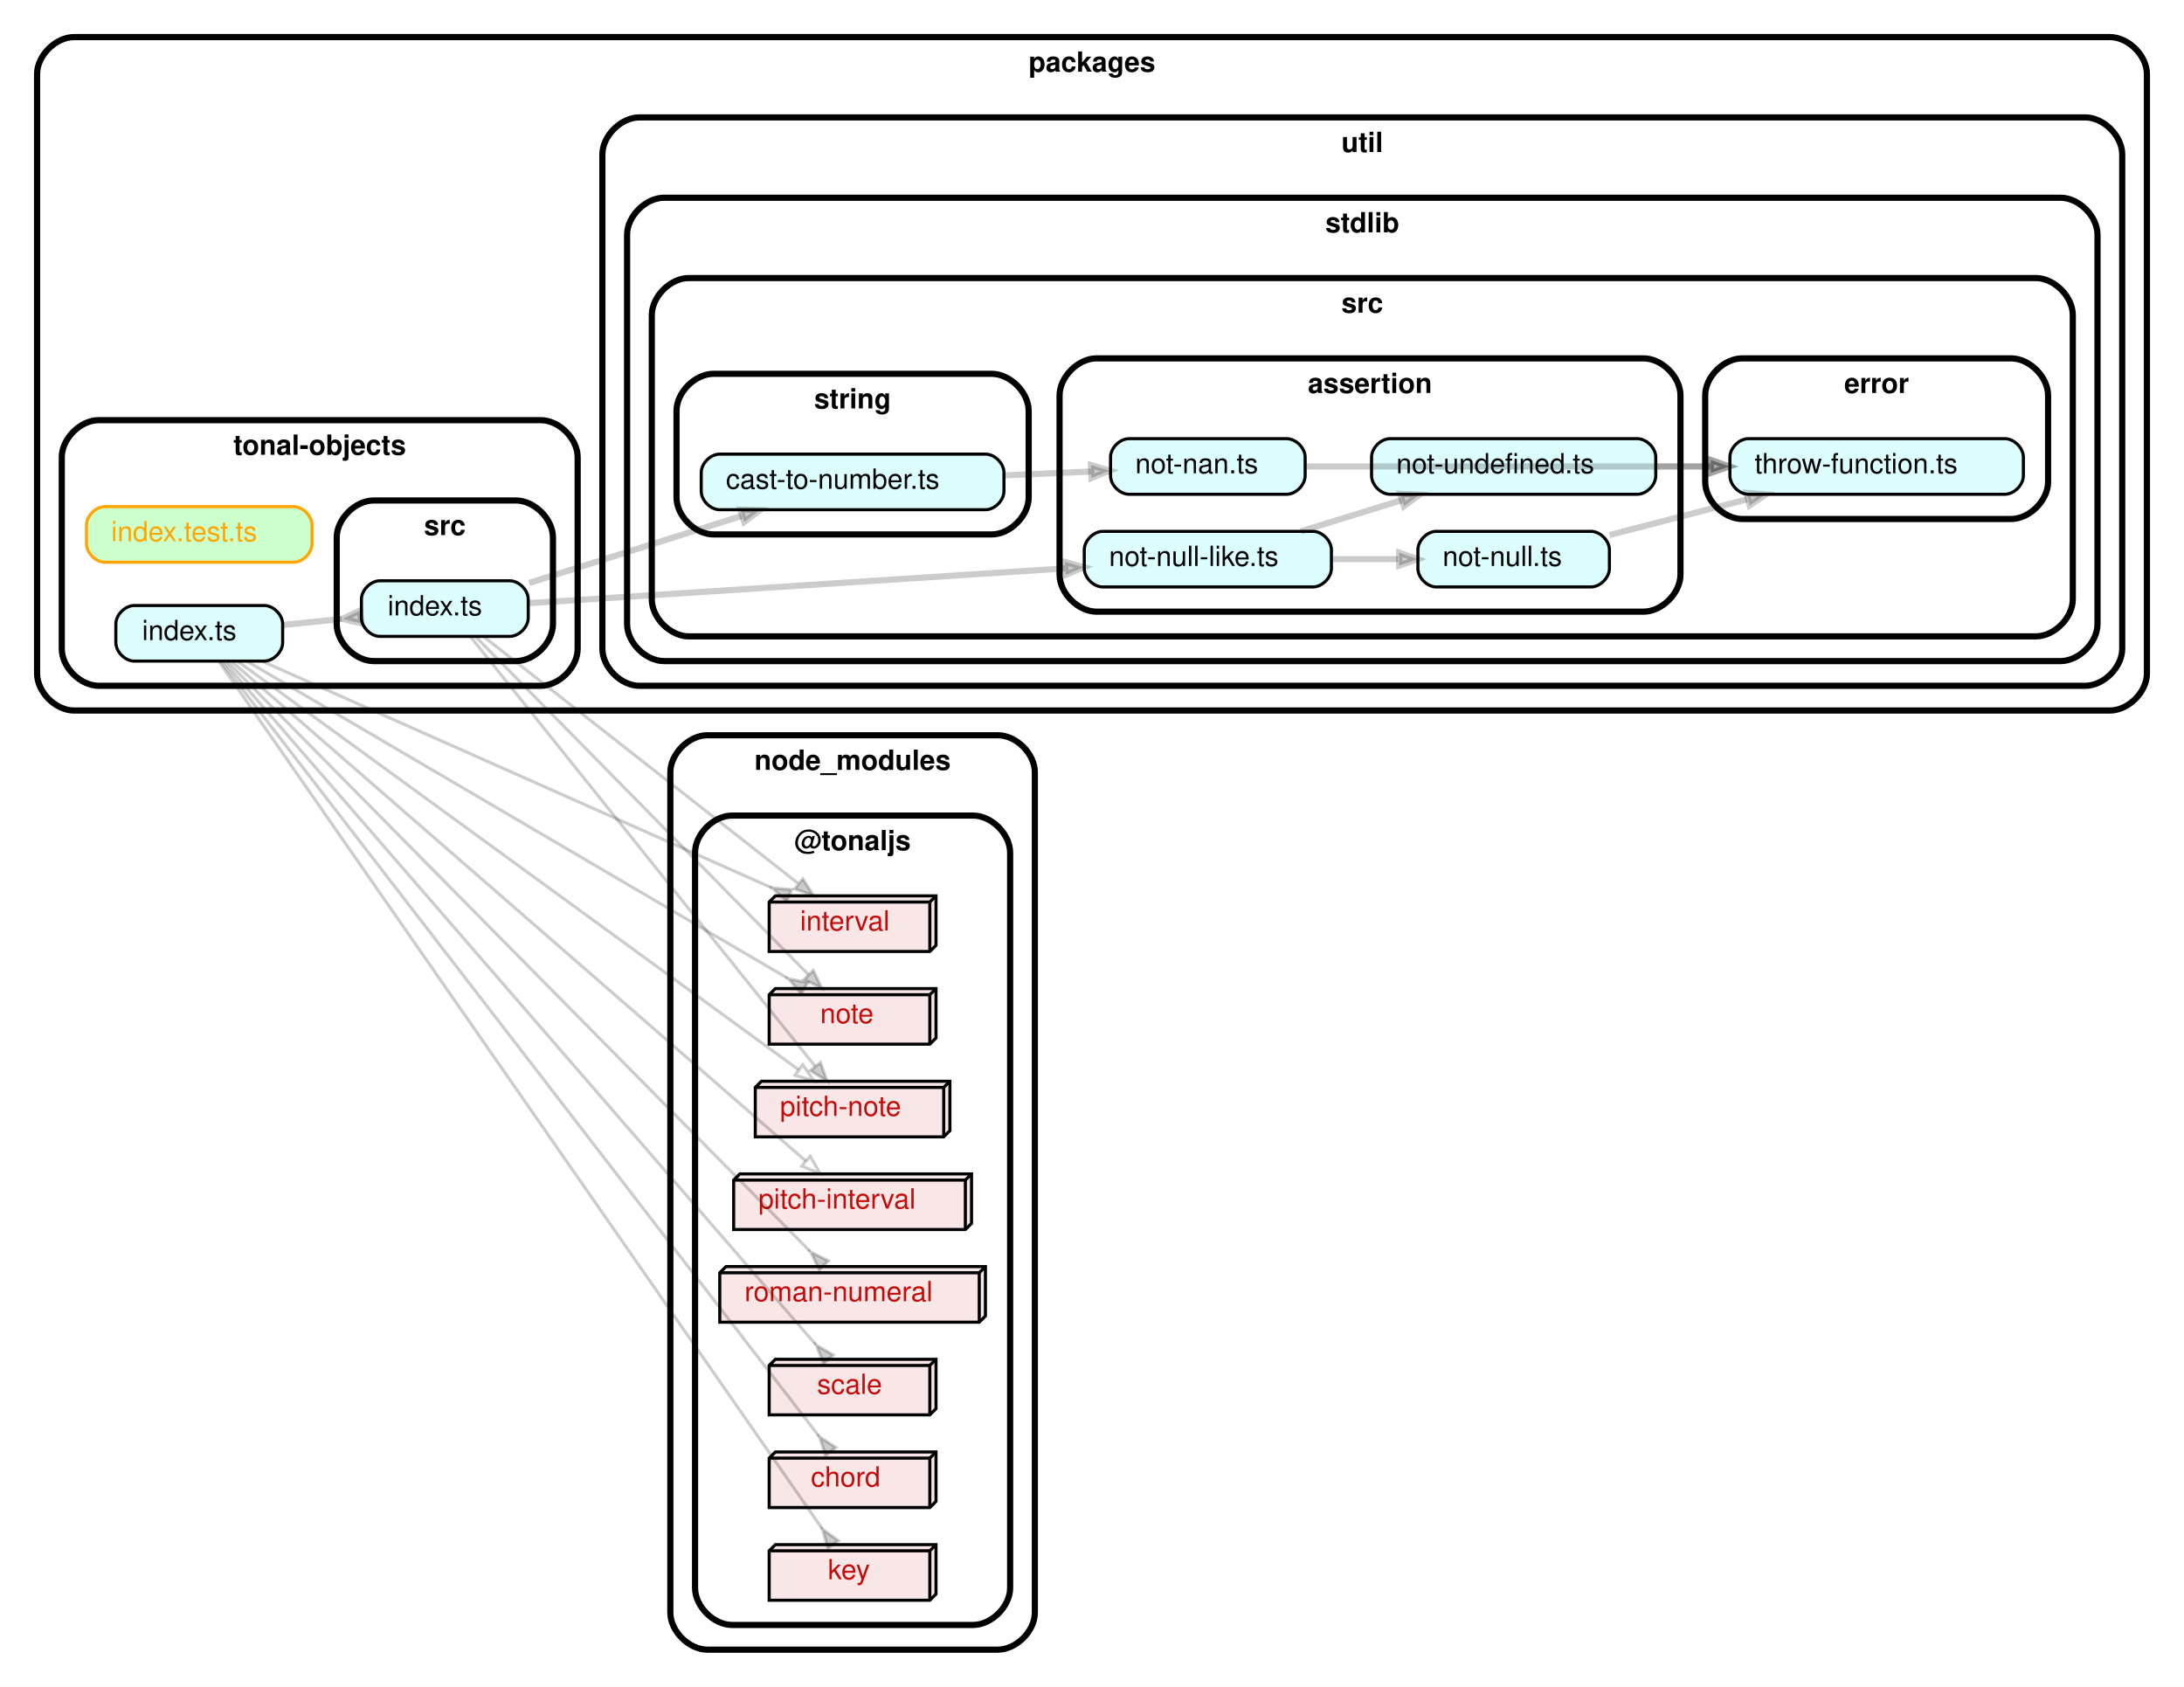
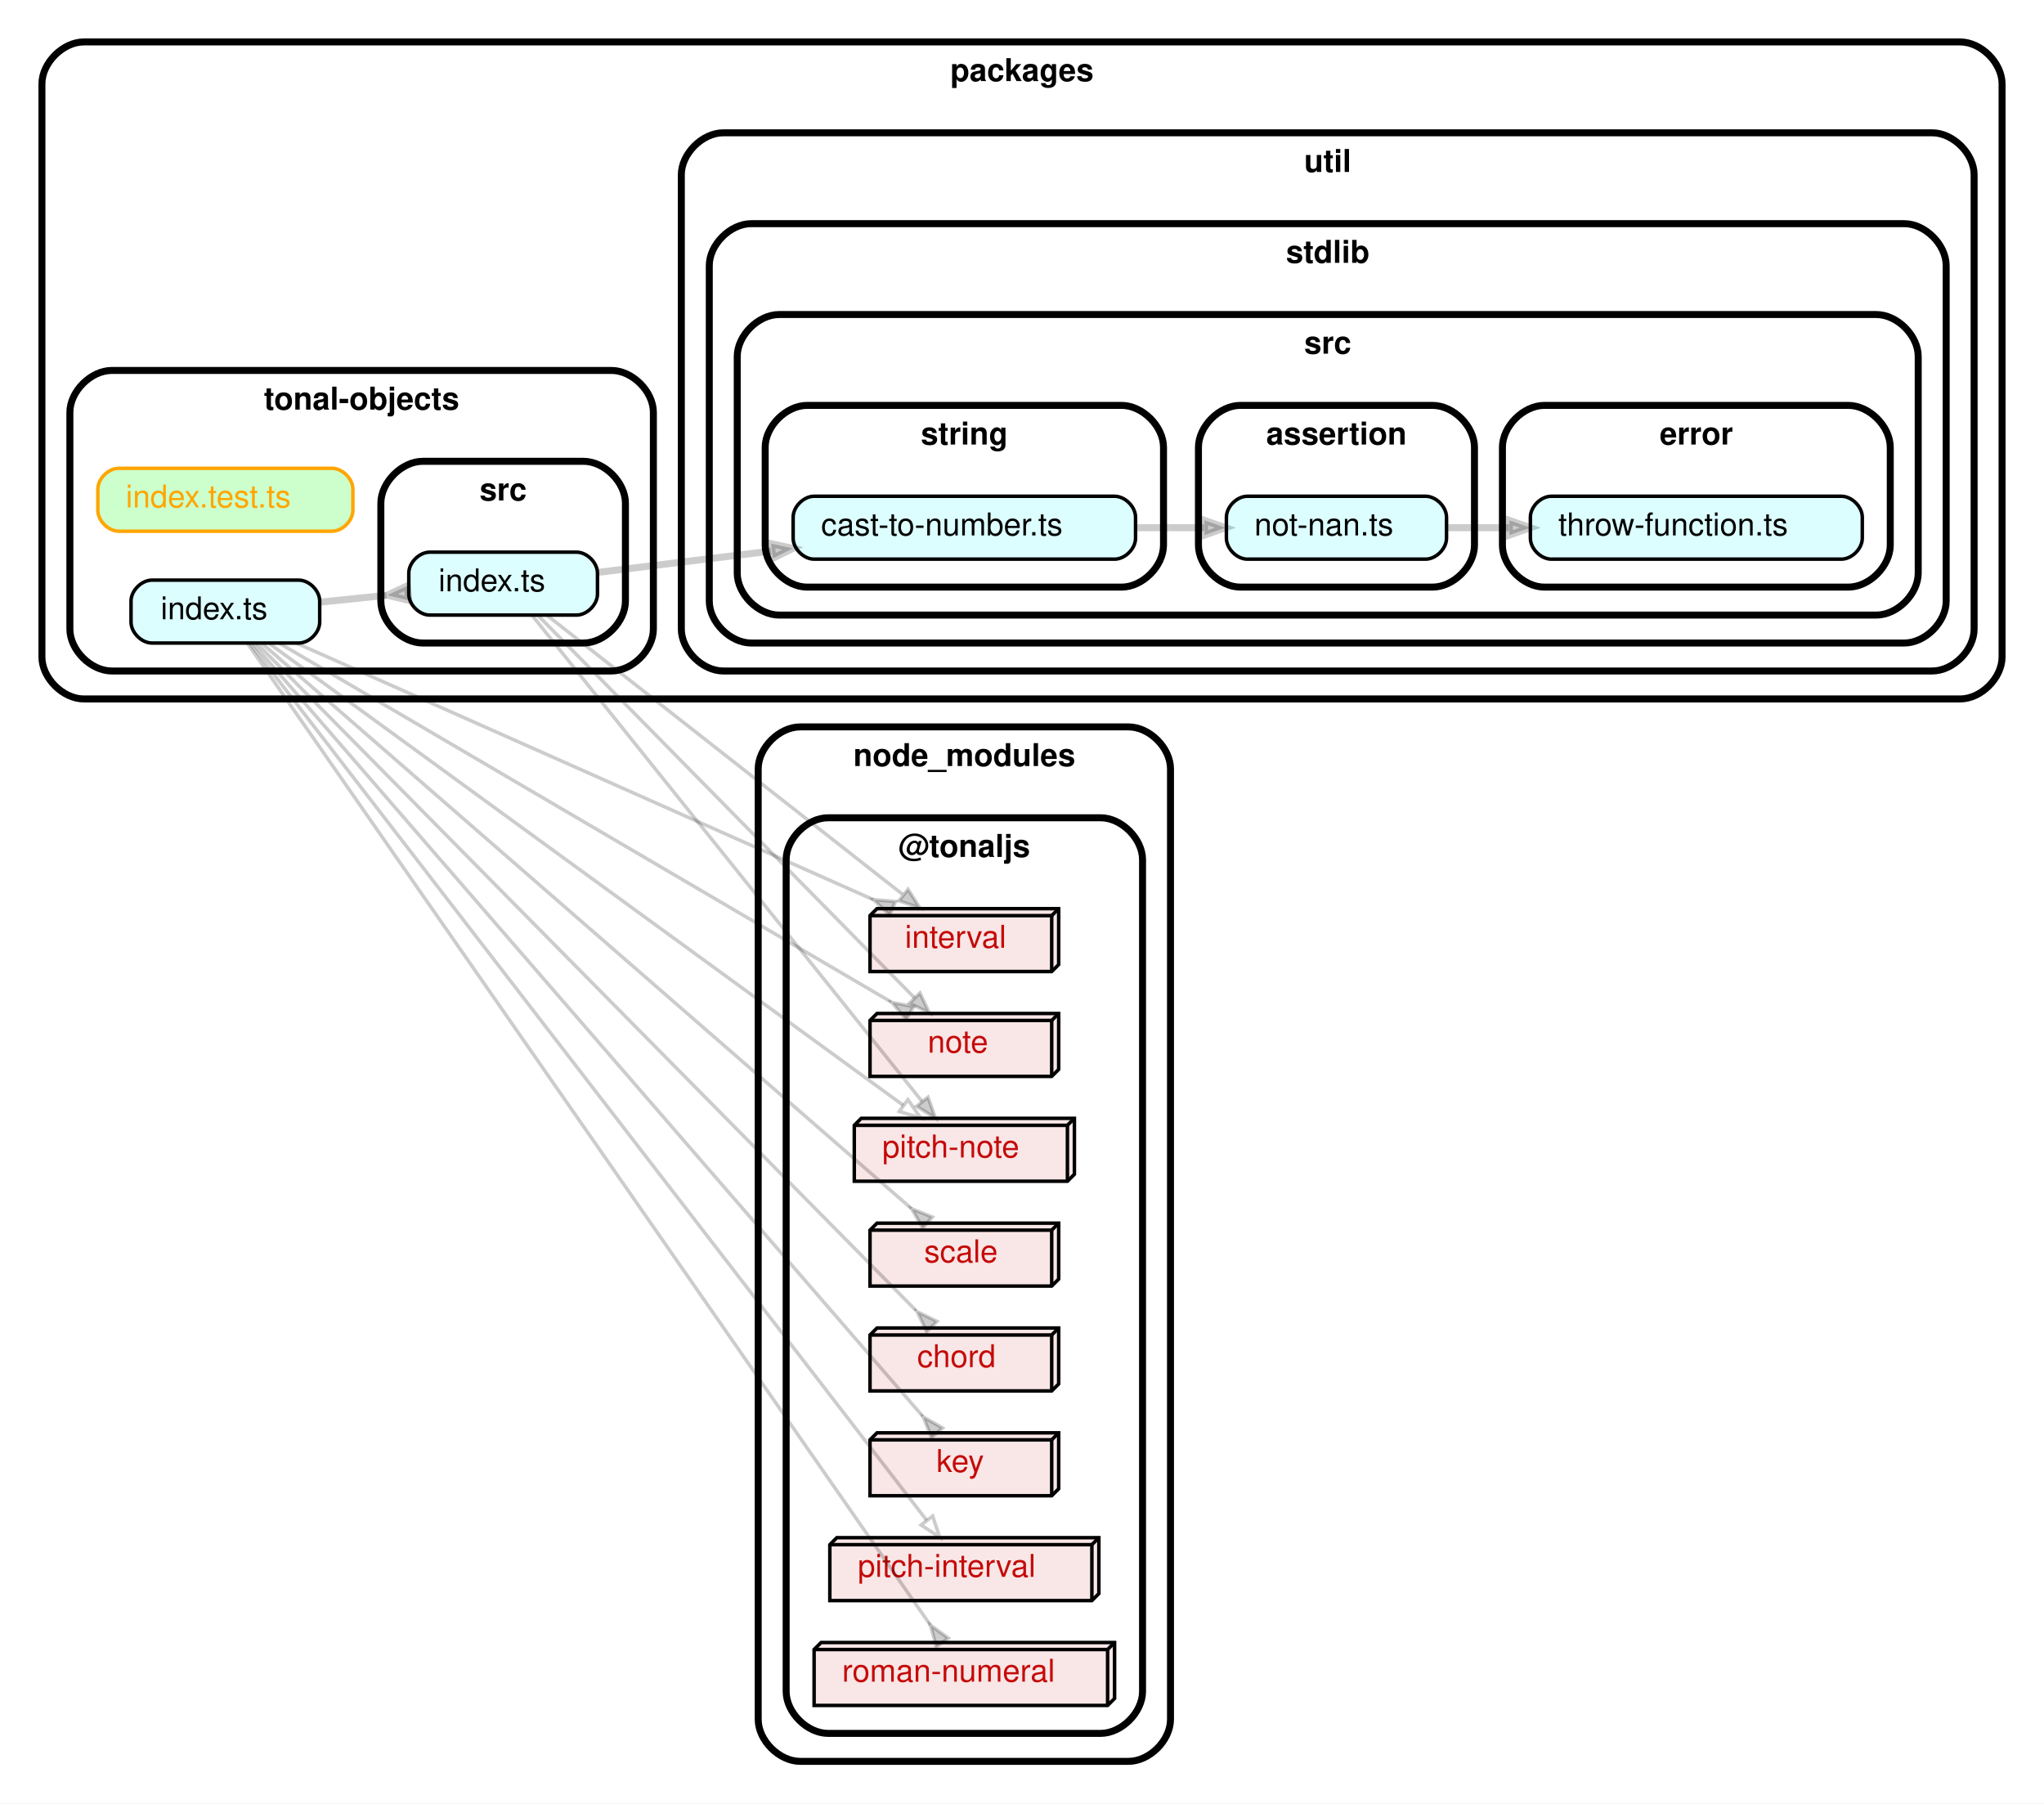
- <svg xmlns="http://www.w3.org/2000/svg" xmlns:xlink="http://www.w3.org/1999/xlink" width="707pt" height="546pt" viewBox="0.00 0.00 707.00 546.00">
-   <g id="graph0" class="graph" transform="scale(1 1) rotate(0) translate(4 542)">
-     <polygon fill="white" stroke="transparent" points="-4,4 -4,-542 703,-542 703,4 -4,4" />
+ <svg xmlns="http://www.w3.org/2000/svg" xmlns:xlink="http://www.w3.org/1999/xlink" width="585pt" height="516pt" viewBox="0.00 0.00 585.00 516.00">
+   <g id="graph0" class="graph" transform="scale(1 1) rotate(0) translate(4 512)">
+     <polygon fill="white" stroke="transparent" points="-4,4 -4,-512 581,-512 581,4 -4,4" />
    <g id="clust1" class="cluster">
      <path fill="#ffffff" stroke="black" stroke-width="2" d="M225,-8C225,-8 319,-8 319,-8 325,-8 331,-14 331,-20 331,-20 331,-292 331,-292 331,-298 325,-304 319,-304 319,-304 225,-304 225,-304 219,-304 213,-298 213,-292 213,-292 213,-20 213,-20 213,-14 219,-8 225,-8" />
      <text text-anchor="middle" x="272" y="-292.8" font-family="Helvetica,sans-Serif" font-weight="bold" font-size="9.00">node_modules</text>
    </g>
    <g id="clust2" class="cluster">
      <path fill="#ffffff" stroke="black" stroke-width="2" d="M233,-16C233,-16 311,-16 311,-16 317,-16 323,-22 323,-28 323,-28 323,-266 323,-266 323,-272 317,-278 311,-278 311,-278 233,-278 233,-278 227,-278 221,-272 221,-266 221,-266 221,-28 221,-28 221,-22 227,-16 233,-16" />
      <text text-anchor="middle" x="272" y="-266.8" font-family="Helvetica,sans-Serif" font-weight="bold" font-size="9.00">@tonaljs</text>
    </g>
    <g id="clust3" class="cluster">
-       <path fill="#ffffff" stroke="black" stroke-width="2" d="M20,-312C20,-312 679,-312 679,-312 685,-312 691,-318 691,-324 691,-324 691,-518 691,-518 691,-524 685,-530 679,-530 679,-530 20,-530 20,-530 14,-530 8,-524 8,-518 8,-518 8,-324 8,-324 8,-318 14,-312 20,-312" />
-       <text text-anchor="middle" x="349.5" y="-518.8" font-family="Helvetica,sans-Serif" font-weight="bold" font-size="9.00">packages</text>
+       <path fill="#ffffff" stroke="black" stroke-width="2" d="M20,-312C20,-312 557,-312 557,-312 563,-312 569,-318 569,-324 569,-324 569,-488 569,-488 569,-494 563,-500 557,-500 557,-500 20,-500 20,-500 14,-500 8,-494 8,-488 8,-488 8,-324 8,-324 8,-318 14,-312 20,-312" />
+       <text text-anchor="middle" x="288.5" y="-488.8" font-family="Helvetica,sans-Serif" font-weight="bold" font-size="9.00">packages</text>
    </g>
    <g id="clust4" class="cluster">
      <path fill="#ffffff" stroke="black" stroke-width="2" d="M28,-320C28,-320 171,-320 171,-320 177,-320 183,-326 183,-332 183,-332 183,-394 183,-394 183,-400 177,-406 171,-406 171,-406 28,-406 28,-406 22,-406 16,-400 16,-394 16,-394 16,-332 16,-332 16,-326 22,-320 28,-320" />
      <text text-anchor="middle" x="99.5" y="-394.8" font-family="Helvetica,sans-Serif" font-weight="bold" font-size="9.00">tonal-objects</text>
    </g>
    <g id="clust5" class="cluster">
      <path fill="#ffffff" stroke="black" stroke-width="2" d="M117,-328C117,-328 163,-328 163,-328 169,-328 175,-334 175,-340 175,-340 175,-368 175,-368 175,-374 169,-380 163,-380 163,-380 117,-380 117,-380 111,-380 105,-374 105,-368 105,-368 105,-340 105,-340 105,-334 111,-328 117,-328" />
      <text text-anchor="middle" x="140" y="-368.8" font-family="Helvetica,sans-Serif" font-weight="bold" font-size="9.00">src</text>
    </g>
    <g id="clust6" class="cluster">
-       <path fill="#ffffff" stroke="black" stroke-width="2" d="M203,-320C203,-320 671,-320 671,-320 677,-320 683,-326 683,-332 683,-332 683,-492 683,-492 683,-498 677,-504 671,-504 671,-504 203,-504 203,-504 197,-504 191,-498 191,-492 191,-492 191,-332 191,-332 191,-326 197,-320 203,-320" />
-       <text text-anchor="middle" x="437" y="-492.8" font-family="Helvetica,sans-Serif" font-weight="bold" font-size="9.00">util</text>
+       <path fill="#ffffff" stroke="black" stroke-width="2" d="M203,-320C203,-320 549,-320 549,-320 555,-320 561,-326 561,-332 561,-332 561,-462 561,-462 561,-468 555,-474 549,-474 549,-474 203,-474 203,-474 197,-474 191,-468 191,-462 191,-462 191,-332 191,-332 191,-326 197,-320 203,-320" />
+       <text text-anchor="middle" x="376" y="-462.8" font-family="Helvetica,sans-Serif" font-weight="bold" font-size="9.00">util</text>
    </g>
    <g id="clust7" class="cluster">
-       <path fill="#ffffff" stroke="black" stroke-width="2" d="M211,-328C211,-328 663,-328 663,-328 669,-328 675,-334 675,-340 675,-340 675,-466 675,-466 675,-472 669,-478 663,-478 663,-478 211,-478 211,-478 205,-478 199,-472 199,-466 199,-466 199,-340 199,-340 199,-334 205,-328 211,-328" />
-       <text text-anchor="middle" x="437" y="-466.8" font-family="Helvetica,sans-Serif" font-weight="bold" font-size="9.00">stdlib</text>
+       <path fill="#ffffff" stroke="black" stroke-width="2" d="M211,-328C211,-328 541,-328 541,-328 547,-328 553,-334 553,-340 553,-340 553,-436 553,-436 553,-442 547,-448 541,-448 541,-448 211,-448 211,-448 205,-448 199,-442 199,-436 199,-436 199,-340 199,-340 199,-334 205,-328 211,-328" />
+       <text text-anchor="middle" x="376" y="-436.8" font-family="Helvetica,sans-Serif" font-weight="bold" font-size="9.00">stdlib</text>
    </g>
    <g id="clust8" class="cluster">
-       <path fill="#ffffff" stroke="black" stroke-width="2" d="M219,-336C219,-336 655,-336 655,-336 661,-336 667,-342 667,-348 667,-348 667,-440 667,-440 667,-446 661,-452 655,-452 655,-452 219,-452 219,-452 213,-452 207,-446 207,-440 207,-440 207,-348 207,-348 207,-342 213,-336 219,-336" />
-       <text text-anchor="middle" x="437" y="-440.8" font-family="Helvetica,sans-Serif" font-weight="bold" font-size="9.00">src</text>
+       <path fill="#ffffff" stroke="black" stroke-width="2" d="M219,-336C219,-336 533,-336 533,-336 539,-336 545,-342 545,-348 545,-348 545,-410 545,-410 545,-416 539,-422 533,-422 533,-422 219,-422 219,-422 213,-422 207,-416 207,-410 207,-410 207,-348 207,-348 207,-342 213,-336 219,-336" />
+       <text text-anchor="middle" x="376" y="-410.8" font-family="Helvetica,sans-Serif" font-weight="bold" font-size="9.00">src</text>
    </g>
    <g id="clust9" class="cluster">
-       <path fill="#ffffff" stroke="black" stroke-width="2" d="M351,-344C351,-344 528,-344 528,-344 534,-344 540,-350 540,-356 540,-356 540,-414 540,-414 540,-420 534,-426 528,-426 528,-426 351,-426 351,-426 345,-426 339,-420 339,-414 339,-414 339,-356 339,-356 339,-350 345,-344 351,-344" />
-       <text text-anchor="middle" x="439.5" y="-414.8" font-family="Helvetica,sans-Serif" font-weight="bold" font-size="9.00">assertion</text>
+       <path fill="#ffffff" stroke="black" stroke-width="2" d="M351,-344C351,-344 406,-344 406,-344 412,-344 418,-350 418,-356 418,-356 418,-384 418,-384 418,-390 412,-396 406,-396 406,-396 351,-396 351,-396 345,-396 339,-390 339,-384 339,-384 339,-356 339,-356 339,-350 345,-344 351,-344" />
+       <text text-anchor="middle" x="378.5" y="-384.8" font-family="Helvetica,sans-Serif" font-weight="bold" font-size="9.00">assertion</text>
    </g>
    <g id="clust10" class="cluster">
-       <path fill="#ffffff" stroke="black" stroke-width="2" d="M560,-374C560,-374 647,-374 647,-374 653,-374 659,-380 659,-386 659,-386 659,-414 659,-414 659,-420 653,-426 647,-426 647,-426 560,-426 560,-426 554,-426 548,-420 548,-414 548,-414 548,-386 548,-386 548,-380 554,-374 560,-374" />
-       <text text-anchor="middle" x="603.5" y="-414.8" font-family="Helvetica,sans-Serif" font-weight="bold" font-size="9.00">error</text>
+       <path fill="#ffffff" stroke="black" stroke-width="2" d="M438,-344C438,-344 525,-344 525,-344 531,-344 537,-350 537,-356 537,-356 537,-384 537,-384 537,-390 531,-396 525,-396 525,-396 438,-396 438,-396 432,-396 426,-390 426,-384 426,-384 426,-356 426,-356 426,-350 432,-344 438,-344" />
+       <text text-anchor="middle" x="481.5" y="-384.8" font-family="Helvetica,sans-Serif" font-weight="bold" font-size="9.00">error</text>
    </g>
    <g id="clust11" class="cluster">
-       <path fill="#ffffff" stroke="black" stroke-width="2" d="M227,-369C227,-369 317,-369 317,-369 323,-369 329,-375 329,-381 329,-381 329,-409 329,-409 329,-415 323,-421 317,-421 317,-421 227,-421 227,-421 221,-421 215,-415 215,-409 215,-409 215,-381 215,-381 215,-375 221,-369 227,-369" />
-       <text text-anchor="middle" x="272" y="-409.8" font-family="Helvetica,sans-Serif" font-weight="bold" font-size="9.00">string</text>
+       <path fill="#ffffff" stroke="black" stroke-width="2" d="M227,-344C227,-344 317,-344 317,-344 323,-344 329,-350 329,-356 329,-356 329,-384 329,-384 329,-390 323,-396 317,-396 317,-396 227,-396 227,-396 221,-396 215,-390 215,-384 215,-384 215,-356 215,-356 215,-350 221,-344 227,-344" />
+       <text text-anchor="middle" x="272" y="-384.8" font-family="Helvetica,sans-Serif" font-weight="bold" font-size="9.00">string</text>
    </g>
    <g id="node1" class="node">
      <g id="a_node1">
        <a xlink:href="https://www.npmjs.com/package/@tonaljs/chord" xlink:title="chord">
-           <polygon fill="#c40b0a" fill-opacity="0.102" stroke="black" points="299,-72 247,-72 245,-70 245,-54 297,-54 299,-56 299,-72" />
-           <polyline fill="none" stroke="black" points="297,-70 245,-70 " />
-           <polyline fill="none" stroke="black" points="297,-70 297,-54 " />
-           <polyline fill="none" stroke="black" points="297,-70 299,-72 " />
-           <text text-anchor="start" x="258.5" y="-60.8" font-family="Helvetica,sans-Serif" font-size="9.00" fill="#c40b0a">chord</text>
+           <polygon fill="#c40b0a" fill-opacity="0.102" stroke="black" points="299,-132 247,-132 245,-130 245,-114 297,-114 299,-116 299,-132" />
+           <polyline fill="none" stroke="black" points="297,-130 245,-130 " />
+           <polyline fill="none" stroke="black" points="297,-130 297,-114 " />
+           <polyline fill="none" stroke="black" points="297,-130 299,-132 " />
+           <text text-anchor="start" x="258.5" y="-120.8" font-family="Helvetica,sans-Serif" font-size="9.00" fill="#c40b0a">chord</text>
        </a>
      </g>
    </g>
    <g id="node2" class="node">
      <g id="a_node2">
        <a xlink:href="https://www.npmjs.com/package/@tonaljs/interval" xlink:title="interval">
          <polygon fill="#c40b0a" fill-opacity="0.102" stroke="black" points="299,-252 247,-252 245,-250 245,-234 297,-234 299,-236 299,-252" />
          <polyline fill="none" stroke="black" points="297,-250 245,-250 " />
          <polyline fill="none" stroke="black" points="297,-250 297,-234 " />
          <polyline fill="none" stroke="black" points="297,-250 299,-252 " />
          <text text-anchor="start" x="255" y="-240.8" font-family="Helvetica,sans-Serif" font-size="9.00" fill="#c40b0a">interval</text>
        </a>
      </g>
    </g>
    <g id="node3" class="node">
      <g id="a_node3">
        <a xlink:href="https://www.npmjs.com/package/@tonaljs/key" xlink:title="key">
-           <polygon fill="#c40b0a" fill-opacity="0.102" stroke="black" points="299,-42 247,-42 245,-40 245,-24 297,-24 299,-26 299,-42" />
-           <polyline fill="none" stroke="black" points="297,-40 245,-40 " />
-           <polyline fill="none" stroke="black" points="297,-40 297,-24 " />
-           <polyline fill="none" stroke="black" points="297,-40 299,-42 " />
-           <text text-anchor="start" x="264" y="-30.8" font-family="Helvetica,sans-Serif" font-size="9.00" fill="#c40b0a">key</text>
+           <polygon fill="#c40b0a" fill-opacity="0.102" stroke="black" points="299,-102 247,-102 245,-100 245,-84 297,-84 299,-86 299,-102" />
+           <polyline fill="none" stroke="black" points="297,-100 245,-100 " />
+           <polyline fill="none" stroke="black" points="297,-100 297,-84 " />
+           <polyline fill="none" stroke="black" points="297,-100 299,-102 " />
+           <text text-anchor="start" x="264" y="-90.8" font-family="Helvetica,sans-Serif" font-size="9.00" fill="#c40b0a">key</text>
        </a>
      </g>
    </g>
    <g id="node4" class="node">
      <g id="a_node4">
        <a xlink:href="https://www.npmjs.com/package/@tonaljs/note" xlink:title="note">
          <polygon fill="#c40b0a" fill-opacity="0.102" stroke="black" points="299,-222 247,-222 245,-220 245,-204 297,-204 299,-206 299,-222" />
          <polyline fill="none" stroke="black" points="297,-220 245,-220 " />
          <polyline fill="none" stroke="black" points="297,-220 297,-204 " />
          <polyline fill="none" stroke="black" points="297,-220 299,-222 " />
          <text text-anchor="start" x="261.5" y="-210.8" font-family="Helvetica,sans-Serif" font-size="9.00" fill="#c40b0a">note</text>
        </a>
      </g>
    </g>
    <g id="node5" class="node">
      <g id="a_node5">
        <a xlink:href="https://www.npmjs.com/package/@tonaljs/pitch-interval" xlink:title="pitch-interval">
-           <polygon fill="#c40b0a" fill-opacity="0.102" stroke="black" points="310.5,-162 235.5,-162 233.5,-160 233.5,-144 308.5,-144 310.5,-146 310.5,-162" />
-           <polyline fill="none" stroke="black" points="308.5,-160 233.5,-160 " />
-           <polyline fill="none" stroke="black" points="308.5,-160 308.5,-144 " />
-           <polyline fill="none" stroke="black" points="308.5,-160 310.5,-162 " />
-           <text text-anchor="start" x="241.5" y="-150.8" font-family="Helvetica,sans-Serif" font-size="9.00" fill="#c40b0a">pitch-interval</text>
+           <polygon fill="#c40b0a" fill-opacity="0.102" stroke="black" points="310.5,-72 235.5,-72 233.5,-70 233.5,-54 308.5,-54 310.5,-56 310.5,-72" />
+           <polyline fill="none" stroke="black" points="308.5,-70 233.5,-70 " />
+           <polyline fill="none" stroke="black" points="308.5,-70 308.5,-54 " />
+           <polyline fill="none" stroke="black" points="308.5,-70 310.5,-72 " />
+           <text text-anchor="start" x="241.5" y="-60.8" font-family="Helvetica,sans-Serif" font-size="9.00" fill="#c40b0a">pitch-interval</text>
        </a>
      </g>
    </g>
    <g id="node6" class="node">
      <g id="a_node6">
        <a xlink:href="https://www.npmjs.com/package/@tonaljs/pitch-note" xlink:title="pitch-note">
          <polygon fill="#c40b0a" fill-opacity="0.102" stroke="black" points="303.5,-192 242.5,-192 240.5,-190 240.5,-174 301.5,-174 303.5,-176 303.5,-192" />
          <polyline fill="none" stroke="black" points="301.5,-190 240.5,-190 " />
          <polyline fill="none" stroke="black" points="301.5,-190 301.5,-174 " />
          <polyline fill="none" stroke="black" points="301.5,-190 303.5,-192 " />
          <text text-anchor="start" x="248.5" y="-180.8" font-family="Helvetica,sans-Serif" font-size="9.00" fill="#c40b0a">pitch-note</text>
        </a>
      </g>
    </g>
    <g id="node7" class="node">
      <g id="a_node7">
        <a xlink:href="https://www.npmjs.com/package/@tonaljs/roman-numeral" xlink:title="roman-numeral">
-           <polygon fill="#c40b0a" fill-opacity="0.102" stroke="black" points="315,-132 231,-132 229,-130 229,-114 313,-114 315,-116 315,-132" />
-           <polyline fill="none" stroke="black" points="313,-130 229,-130 " />
-           <polyline fill="none" stroke="black" points="313,-130 313,-114 " />
-           <polyline fill="none" stroke="black" points="313,-130 315,-132 " />
-           <text text-anchor="start" x="237" y="-120.8" font-family="Helvetica,sans-Serif" font-size="9.00" fill="#c40b0a">roman-numeral</text>
+           <polygon fill="#c40b0a" fill-opacity="0.102" stroke="black" points="315,-42 231,-42 229,-40 229,-24 313,-24 315,-26 315,-42" />
+           <polyline fill="none" stroke="black" points="313,-40 229,-40 " />
+           <polyline fill="none" stroke="black" points="313,-40 313,-24 " />
+           <polyline fill="none" stroke="black" points="313,-40 315,-42 " />
+           <text text-anchor="start" x="237" y="-30.8" font-family="Helvetica,sans-Serif" font-size="9.00" fill="#c40b0a">roman-numeral</text>
        </a>
      </g>
    </g>
    <g id="node8" class="node">
      <g id="a_node8">
        <a xlink:href="https://www.npmjs.com/package/@tonaljs/scale" xlink:title="scale">
-           <polygon fill="#c40b0a" fill-opacity="0.102" stroke="black" points="299,-102 247,-102 245,-100 245,-84 297,-84 299,-86 299,-102" />
-           <polyline fill="none" stroke="black" points="297,-100 245,-100 " />
-           <polyline fill="none" stroke="black" points="297,-100 297,-84 " />
-           <polyline fill="none" stroke="black" points="297,-100 299,-102 " />
-           <text text-anchor="start" x="260.5" y="-90.8" font-family="Helvetica,sans-Serif" font-size="9.00" fill="#c40b0a">scale</text>
+           <polygon fill="#c40b0a" fill-opacity="0.102" stroke="black" points="299,-162 247,-162 245,-160 245,-144 297,-144 299,-146 299,-162" />
+           <polyline fill="none" stroke="black" points="297,-160 245,-160 " />
+           <polyline fill="none" stroke="black" points="297,-160 297,-144 " />
+           <polyline fill="none" stroke="black" points="297,-160 299,-162 " />
+           <text text-anchor="start" x="260.5" y="-150.8" font-family="Helvetica,sans-Serif" font-size="9.00" fill="#c40b0a">scale</text>
        </a>
      </g>
    </g>
    <g id="node9" class="node">
      <g id="a_node9">
        <a xlink:href="packages/tonal-objects/index.test.ts" xlink:title="no-orphans">
          <path fill="#ccffcc" stroke="orange" d="M91,-378C91,-378 30,-378 30,-378 27,-378 24,-375 24,-372 24,-372 24,-366 24,-366 24,-363 27,-360 30,-360 30,-360 91,-360 91,-360 94,-360 97,-363 97,-366 97,-366 97,-372 97,-372 97,-375 94,-378 91,-378" />
          <text text-anchor="start" x="32" y="-366.8" font-family="Helvetica,sans-Serif" font-size="9.00" fill="orange">index.test.ts</text>
        </a>
      </g>
    </g>
    <g id="node10" class="node">
      <g id="a_node10">
        <a xlink:href="packages/tonal-objects/index.ts" xlink:title="index.ts">
          <path fill="#ddfeff" stroke="black" d="M81.5,-346C81.5,-346 39.5,-346 39.5,-346 36.5,-346 33.5,-343 33.5,-340 33.5,-340 33.5,-334 33.5,-334 33.5,-331 36.5,-328 39.5,-328 39.5,-328 81.5,-328 81.5,-328 84.5,-328 87.5,-331 87.5,-334 87.5,-334 87.5,-340 87.5,-340 87.5,-343 84.5,-346 81.5,-346" />
          <text text-anchor="start" x="42" y="-334.8" font-family="Helvetica,sans-Serif" font-size="9.00">index.ts</text>
        </a>
      </g>
    </g>
    <g id="edge2" class="edge">
-       <path fill="none" stroke="#000000" stroke-opacity="0.2" d="M67.54,-327.88C98.59,-287.66 223.47,-125.87 261.17,-77.03" />
-       <polygon fill="#000000" fill-opacity="0.2" stroke="#000000" stroke-opacity="0.2" points="266.6,-73.43 261.27,-76.9 263.27,-70.87 266.6,-73.43" />
+       <path fill="none" stroke="#000000" stroke-opacity="0.2" d="M69.59,-327.8C102.87,-294.13 218.22,-177.42 258.21,-136.95" />
+       <polygon fill="#000000" fill-opacity="0.2" stroke="#000000" stroke-opacity="0.2" points="264.2,-133.88 258.49,-136.67 261.21,-130.93 264.2,-133.88" />
    </g>
    <g id="edge3" class="edge">
      <path fill="none" stroke="#000000" stroke-opacity="0.2" d="M80.78,-327.99C119.37,-310.84 203.32,-273.53 245.98,-254.56" />
      <polygon fill="#000000" fill-opacity="0.2" stroke="#000000" stroke-opacity="0.2" points="252.32,-254.04 245.99,-254.56 250.62,-250.2 252.32,-254.04" />
    </g>
    <g id="edge4" class="edge">
-       <path fill="none" stroke="#000000" stroke-opacity="0.2" d="M66.83,-327.9C96.93,-284.63 225.66,-99.61 262.26,-47" />
-       <polygon fill="#000000" fill-opacity="0.2" stroke="#000000" stroke-opacity="0.2" points="267.42,-43.26 262.27,-46.99 263.97,-40.86 267.42,-43.26" />
+       <path fill="none" stroke="#000000" stroke-opacity="0.2" d="M68.53,-327.73C100.86,-290.43 221.58,-151.16 260.11,-106.72" />
+       <polygon fill="#000000" fill-opacity="0.2" stroke="#000000" stroke-opacity="0.2" points="265.77,-103.39 260.25,-106.55 262.6,-100.64 265.77,-103.39" />
    </g>
    <g id="edge5" class="edge">
      <path fill="none" stroke="#000000" stroke-opacity="0.2" d="M76.05,-327.88C113.48,-305.94 208.63,-250.15 251.04,-225.29" />
      <polygon fill="#000000" fill-opacity="0.2" stroke="#000000" stroke-opacity="0.2" points="257.49,-223.94 251.25,-225.17 255.36,-220.32 257.49,-223.94" />
    </g>
    <g id="edge6" class="edge">
-       <path fill="none" stroke="#000000" stroke-opacity="0.2" d="M70.99,-327.88C105.59,-297.77 216.22,-201.52 256.85,-166.18" />
-       <polygon fill="none" stroke="#000000" stroke-opacity="0.2" points="258.3,-167.7 261.45,-162.18 255.54,-164.53 258.3,-167.7" />
+       <path fill="none" stroke="#000000" stroke-opacity="0.2" d="M67.54,-327.88C98.59,-287.66 223.47,-125.87 261.17,-77.03" />
+       <polygon fill="none" stroke="#000000" stroke-opacity="0.2" points="262.93,-78.18 264.94,-72.15 259.61,-75.62 262.93,-78.18" />
    </g>
    <g id="edge7" class="edge">
      <path fill="none" stroke="#000000" stroke-opacity="0.2" d="M73.1,-327.83C109.17,-301.56 212.94,-226 254.49,-195.75" />
      <polygon fill="none" stroke="#000000" stroke-opacity="0.2" points="255.85,-197.35 259.47,-192.12 253.38,-193.96 255.85,-197.35" />
    </g>
    <g id="edge8" class="edge">
-       <path fill="none" stroke="#000000" stroke-opacity="0.2" d="M69.59,-327.8C102.87,-294.13 218.22,-177.42 258.21,-136.95" />
-       <polygon fill="#000000" fill-opacity="0.2" stroke="#000000" stroke-opacity="0.2" points="264.2,-133.88 258.49,-136.67 261.21,-130.93 264.2,-133.88" />
+       <path fill="none" stroke="#000000" stroke-opacity="0.2" d="M66.83,-327.9C96.93,-284.63 225.66,-99.61 262.26,-47" />
+       <polygon fill="#000000" fill-opacity="0.2" stroke="#000000" stroke-opacity="0.2" points="267.42,-43.26 262.27,-46.99 263.97,-40.86 267.42,-43.26" />
    </g>
    <g id="edge9" class="edge">
-       <path fill="none" stroke="#000000" stroke-opacity="0.2" d="M68.53,-327.73C100.86,-290.43 221.58,-151.16 260.11,-106.72" />
-       <polygon fill="#000000" fill-opacity="0.2" stroke="#000000" stroke-opacity="0.2" points="265.77,-103.39 260.25,-106.55 262.6,-100.64 265.77,-103.39" />
+       <path fill="none" stroke="#000000" stroke-opacity="0.2" d="M70.99,-327.88C105.59,-297.77 216.22,-201.52 256.85,-166.18" />
+       <polygon fill="#000000" fill-opacity="0.2" stroke="#000000" stroke-opacity="0.2" points="262.83,-163.76 256.92,-166.12 260.07,-160.6 262.83,-163.76" />
    </g>
    <g id="node11" class="node">
      <g id="a_node11">
        <a xlink:href="packages/tonal-objects/src/index.ts" xlink:title="index.ts">
          <path fill="#ddfeff" stroke="black" d="M161,-354C161,-354 119,-354 119,-354 116,-354 113,-351 113,-348 113,-348 113,-342 113,-342 113,-339 116,-336 119,-336 119,-336 161,-336 161,-336 164,-336 167,-339 167,-342 167,-342 167,-348 167,-348 167,-351 164,-354 161,-354" />
          <text text-anchor="start" x="121.5" y="-342.8" font-family="Helvetica,sans-Serif" font-size="9.00">index.ts</text>
        </a>
      </g>
    </g>
    <g id="edge1" class="edge">
      <path fill="none" stroke="#000000" stroke-width="2" stroke-opacity="0.2" d="M87.74,-339.71C93.8,-340.33 100.32,-341.01 106.6,-341.66" />
      <polygon fill="#000000" fill-opacity="0.2" stroke="#000000" stroke-width="2" stroke-opacity="0.2" points="112.57,-344.38 106.82,-341.68 113,-340.21 112.57,-344.38" />
    </g>
-     <g id="edge12" class="edge">
+     <g id="edge11" class="edge">
      <path fill="none" stroke="#000000" stroke-opacity="0.2" d="M152.54,-335.95C175.61,-317.85 227.5,-277.13 254.29,-256.11" />
      <polygon fill="#000000" fill-opacity="0.2" stroke="#000000" stroke-opacity="0.2" points="255.88,-257.53 259.3,-252.18 253.29,-254.23 255.88,-257.53" />
    </g>
-     <g id="edge13" class="edge">
+     <g id="edge12" class="edge">
      <path fill="none" stroke="#000000" stroke-opacity="0.2" d="M149.94,-335.93C172.39,-313.13 231.25,-253.36 257.74,-226.46" />
      <polygon fill="#000000" fill-opacity="0.2" stroke="#000000" stroke-opacity="0.2" points="259.29,-227.88 262,-222.14 256.3,-224.94 259.29,-227.88" />
    </g>
-     <g id="edge14" class="edge">
+     <g id="edge13" class="edge">
      <path fill="none" stroke="#000000" stroke-opacity="0.2" d="M148.36,-335.83C170.08,-308.76 233.99,-229.12 259.9,-196.83" />
      <polygon fill="#000000" fill-opacity="0.2" stroke="#000000" stroke-opacity="0.2" points="261.6,-198.07 263.72,-192.07 258.33,-195.44 261.6,-198.07" />
    </g>
    <g id="node12" class="node">
      <g id="a_node12">
-         <a xlink:href="packages/util/stdlib/src/assertion/not-null-like.ts" xlink:title="not-null-like.ts">
-           <path fill="#ddfeff" stroke="black" d="M421,-370C421,-370 353,-370 353,-370 350,-370 347,-367 347,-364 347,-364 347,-358 347,-358 347,-355 350,-352 353,-352 353,-352 421,-352 421,-352 424,-352 427,-355 427,-358 427,-358 427,-364 427,-364 427,-367 424,-370 421,-370" />
-           <text text-anchor="start" x="355" y="-358.8" font-family="Helvetica,sans-Serif" font-size="9.00">not-null-like.ts</text>
+         <a xlink:href="packages/util/stdlib/src/string/cast-to-number.ts" xlink:title="cast-to-number.ts">
+           <path fill="#ddfeff" stroke="black" d="M315,-370C315,-370 229,-370 229,-370 226,-370 223,-367 223,-364 223,-364 223,-358 223,-358 223,-355 226,-352 229,-352 229,-352 315,-352 315,-352 318,-352 321,-355 321,-358 321,-358 321,-364 321,-364 321,-367 318,-370 315,-370" />
+           <text text-anchor="start" x="231" y="-358.8" font-family="Helvetica,sans-Serif" font-size="9.00">cast-to-number.ts</text>
        </a>
      </g>
    </g>
    <g id="edge10" class="edge">
-       <path fill="none" stroke="#000000" stroke-width="2" stroke-opacity="0.2" d="M167.38,-346.77C209.26,-349.49 289.74,-354.7 340.78,-358.01" />
-       <polygon fill="#000000" fill-opacity="0.2" stroke="#000000" stroke-width="2" stroke-opacity="0.2" points="340.73,-360.11 346.85,-358.4 341,-355.92 340.73,-360.11" />
+       <path fill="none" stroke="#000000" stroke-width="2" stroke-opacity="0.2" d="M167.31,-348.24C181.51,-349.99 199.6,-352.21 216.67,-354.31" />
+       <polygon fill="#000000" fill-opacity="0.2" stroke="#000000" stroke-width="2" stroke-opacity="0.2" points="216.7,-356.43 222.91,-355.08 217.21,-352.26 216.7,-356.43" />
    </g>
    <g id="node13" class="node">
      <g id="a_node13">
-         <a xlink:href="packages/util/stdlib/src/string/cast-to-number.ts" xlink:title="cast-to-number.ts">
-           <path fill="#ddfeff" stroke="black" d="M315,-395C315,-395 229,-395 229,-395 226,-395 223,-392 223,-389 223,-389 223,-383 223,-383 223,-380 226,-377 229,-377 229,-377 315,-377 315,-377 318,-377 321,-380 321,-383 321,-383 321,-389 321,-389 321,-392 318,-395 315,-395" />
-           <text text-anchor="start" x="231" y="-383.8" font-family="Helvetica,sans-Serif" font-size="9.00">cast-to-number.ts</text>
-         </a>
-       </g>
-     </g>
-     <g id="edge11" class="edge">
-       <path fill="none" stroke="#000000" stroke-width="2" stroke-opacity="0.2" d="M167.31,-353.3C187.11,-359.54 214.45,-368.16 236.08,-374.99" />
-       <polygon fill="#000000" fill-opacity="0.2" stroke="#000000" stroke-width="2" stroke-opacity="0.2" points="235.66,-377.06 242.02,-376.86 236.93,-373.05 235.66,-377.06" />
-     </g>
-     <g id="node16" class="node">
-       <g id="a_node16">
-         <a xlink:href="packages/util/stdlib/src/assertion/not-null.ts" xlink:title="not-null.ts">
-           <path fill="#ddfeff" stroke="black" d="M511,-370C511,-370 461,-370 461,-370 458,-370 455,-367 455,-364 455,-364 455,-358 455,-358 455,-355 458,-352 461,-352 461,-352 511,-352 511,-352 514,-352 517,-355 517,-358 517,-358 517,-364 517,-364 517,-367 514,-370 511,-370" />
-           <text text-anchor="start" x="463" y="-358.8" font-family="Helvetica,sans-Serif" font-size="9.00">not-null.ts</text>
-         </a>
-       </g>
-     </g>
-     <g id="edge16" class="edge">
-       <path fill="none" stroke="#000000" stroke-width="2" stroke-opacity="0.2" d="M427.17,-361C434.26,-361 441.62,-361 448.62,-361" />
-       <polygon fill="#000000" fill-opacity="0.2" stroke="#000000" stroke-width="2" stroke-opacity="0.2" points="448.93,-363.1 454.93,-361 448.93,-358.9 448.93,-363.1" />
-     </g>
-     <g id="node17" class="node">
-       <g id="a_node17">
-         <a xlink:href="packages/util/stdlib/src/assertion/not-undefined.ts" xlink:title="not-undefined.ts">
-           <path fill="#ddfeff" stroke="black" d="M526,-400C526,-400 446,-400 446,-400 443,-400 440,-397 440,-394 440,-394 440,-388 440,-388 440,-385 443,-382 446,-382 446,-382 526,-382 526,-382 529,-382 532,-385 532,-388 532,-388 532,-394 532,-394 532,-397 529,-400 526,-400" />
-           <text text-anchor="start" x="448" y="-388.8" font-family="Helvetica,sans-Serif" font-size="9.00">not-undefined.ts</text>
-         </a>
-       </g>
-     </g>
-     <g id="edge17" class="edge">
-       <path fill="none" stroke="#000000" stroke-width="2" stroke-opacity="0.2" d="M417.1,-370C427.37,-373.18 439.02,-376.78 449.74,-380.09" />
-       <polygon fill="#000000" fill-opacity="0.2" stroke="#000000" stroke-width="2" stroke-opacity="0.2" points="449.23,-382.14 455.58,-381.9 450.47,-378.12 449.23,-382.14" />
+         <a xlink:href="packages/util/stdlib/src/assertion/not-nan.ts" xlink:title="not-nan.ts">
+           <path fill="#ddfeff" stroke="black" d="M404,-370C404,-370 353,-370 353,-370 350,-370 347,-367 347,-364 347,-364 347,-358 347,-358 347,-355 350,-352 353,-352 353,-352 404,-352 404,-352 407,-352 410,-355 410,-358 410,-358 410,-364 410,-364 410,-367 407,-370 404,-370" />
+           <text text-anchor="start" x="355" y="-358.8" font-family="Helvetica,sans-Serif" font-size="9.00">not-nan.ts</text>
+         </a>
+       </g>
+     </g>
+     <g id="edge15" class="edge">
+       <path fill="none" stroke="#000000" stroke-width="2" stroke-opacity="0.2" d="M321.27,-361C327.77,-361 334.35,-361 340.61,-361" />
+       <polygon fill="#000000" fill-opacity="0.2" stroke="#000000" stroke-width="2" stroke-opacity="0.2" points="340.74,-363.1 346.74,-361 340.74,-358.9 340.74,-363.1" />
    </g>
    <g id="node14" class="node">
      <g id="a_node14">
-         <a xlink:href="packages/util/stdlib/src/assertion/not-nan.ts" xlink:title="not-nan.ts">
-           <path fill="#ddfeff" stroke="black" d="M412.5,-400C412.5,-400 361.5,-400 361.5,-400 358.5,-400 355.5,-397 355.5,-394 355.5,-394 355.5,-388 355.5,-388 355.5,-385 358.5,-382 361.5,-382 361.5,-382 412.5,-382 412.5,-382 415.5,-382 418.5,-385 418.5,-388 418.5,-388 418.5,-394 418.5,-394 418.5,-397 415.5,-400 412.5,-400" />
-           <text text-anchor="start" x="363.5" y="-388.8" font-family="Helvetica,sans-Serif" font-size="9.00">not-nan.ts</text>
-         </a>
-       </g>
-     </g>
-     <g id="edge20" class="edge">
-       <path fill="none" stroke="#000000" stroke-width="2" stroke-opacity="0.2" d="M321.25,-388.13C330.61,-388.55 340.27,-388.98 349.19,-389.37" />
-       <polygon fill="#000000" fill-opacity="0.2" stroke="#000000" stroke-width="2" stroke-opacity="0.2" points="349.15,-391.47 355.23,-389.64 349.33,-387.28 349.15,-391.47" />
-     </g>
-     <g id="node15" class="node">
-       <g id="a_node15">
        <a xlink:href="packages/util/stdlib/src/error/throw-function.ts" xlink:title="throw-function.ts">
-           <path fill="#ddfeff" stroke="black" d="M645,-400C645,-400 562,-400 562,-400 559,-400 556,-397 556,-394 556,-394 556,-388 556,-388 556,-385 559,-382 562,-382 562,-382 645,-382 645,-382 648,-382 651,-385 651,-388 651,-388 651,-394 651,-394 651,-397 648,-400 645,-400" />
-           <text text-anchor="start" x="564" y="-388.8" font-family="Helvetica,sans-Serif" font-size="9.00">throw-function.ts</text>
-         </a>
-       </g>
-     </g>
-     <g id="edge15" class="edge">
-       <path fill="none" stroke="#000000" stroke-width="2" stroke-opacity="0.2" d="M418.95,-391C453.29,-391 508.49,-391 549.59,-391" />
-       <polygon fill="#000000" fill-opacity="0.2" stroke="#000000" stroke-width="2" stroke-opacity="0.2" points="549.8,-393.1 555.8,-391 549.8,-388.9 549.8,-393.1" />
-     </g>
-     <g id="edge18" class="edge">
-       <path fill="none" stroke="#000000" stroke-width="2" stroke-opacity="0.2" d="M517.04,-368.8C530.61,-372.33 546.86,-376.55 561.52,-380.36" />
-       <polygon fill="#000000" fill-opacity="0.2" stroke="#000000" stroke-width="2" stroke-opacity="0.2" points="561.36,-382.48 567.69,-381.96 562.42,-378.42 561.36,-382.48" />
-     </g>
-     <g id="edge19" class="edge">
-       <path fill="none" stroke="#000000" stroke-width="2" stroke-opacity="0.2" d="M532.32,-391C537.98,-391 543.81,-391 549.57,-391" />
-       <polygon fill="#000000" fill-opacity="0.2" stroke="#000000" stroke-width="2" stroke-opacity="0.2" points="549.79,-393.1 555.79,-391 549.79,-388.9 549.79,-393.1" />
+           <path fill="#ddfeff" stroke="black" d="M523,-370C523,-370 440,-370 440,-370 437,-370 434,-367 434,-364 434,-364 434,-358 434,-358 434,-355 437,-352 440,-352 440,-352 523,-352 523,-352 526,-352 529,-355 529,-358 529,-358 529,-364 529,-364 529,-367 526,-370 523,-370" />
+           <text text-anchor="start" x="442" y="-358.8" font-family="Helvetica,sans-Serif" font-size="9.00">throw-function.ts</text>
+         </a>
+       </g>
+     </g>
+     <g id="edge14" class="edge">
+       <path fill="none" stroke="#000000" stroke-width="2" stroke-opacity="0.2" d="M410.08,-361C415.74,-361 421.8,-361 427.9,-361" />
+       <polygon fill="#000000" fill-opacity="0.2" stroke="#000000" stroke-width="2" stroke-opacity="0.2" points="428,-363.1 434,-361 428,-358.9 428,-363.1" />
    </g>
  </g>
</svg>
